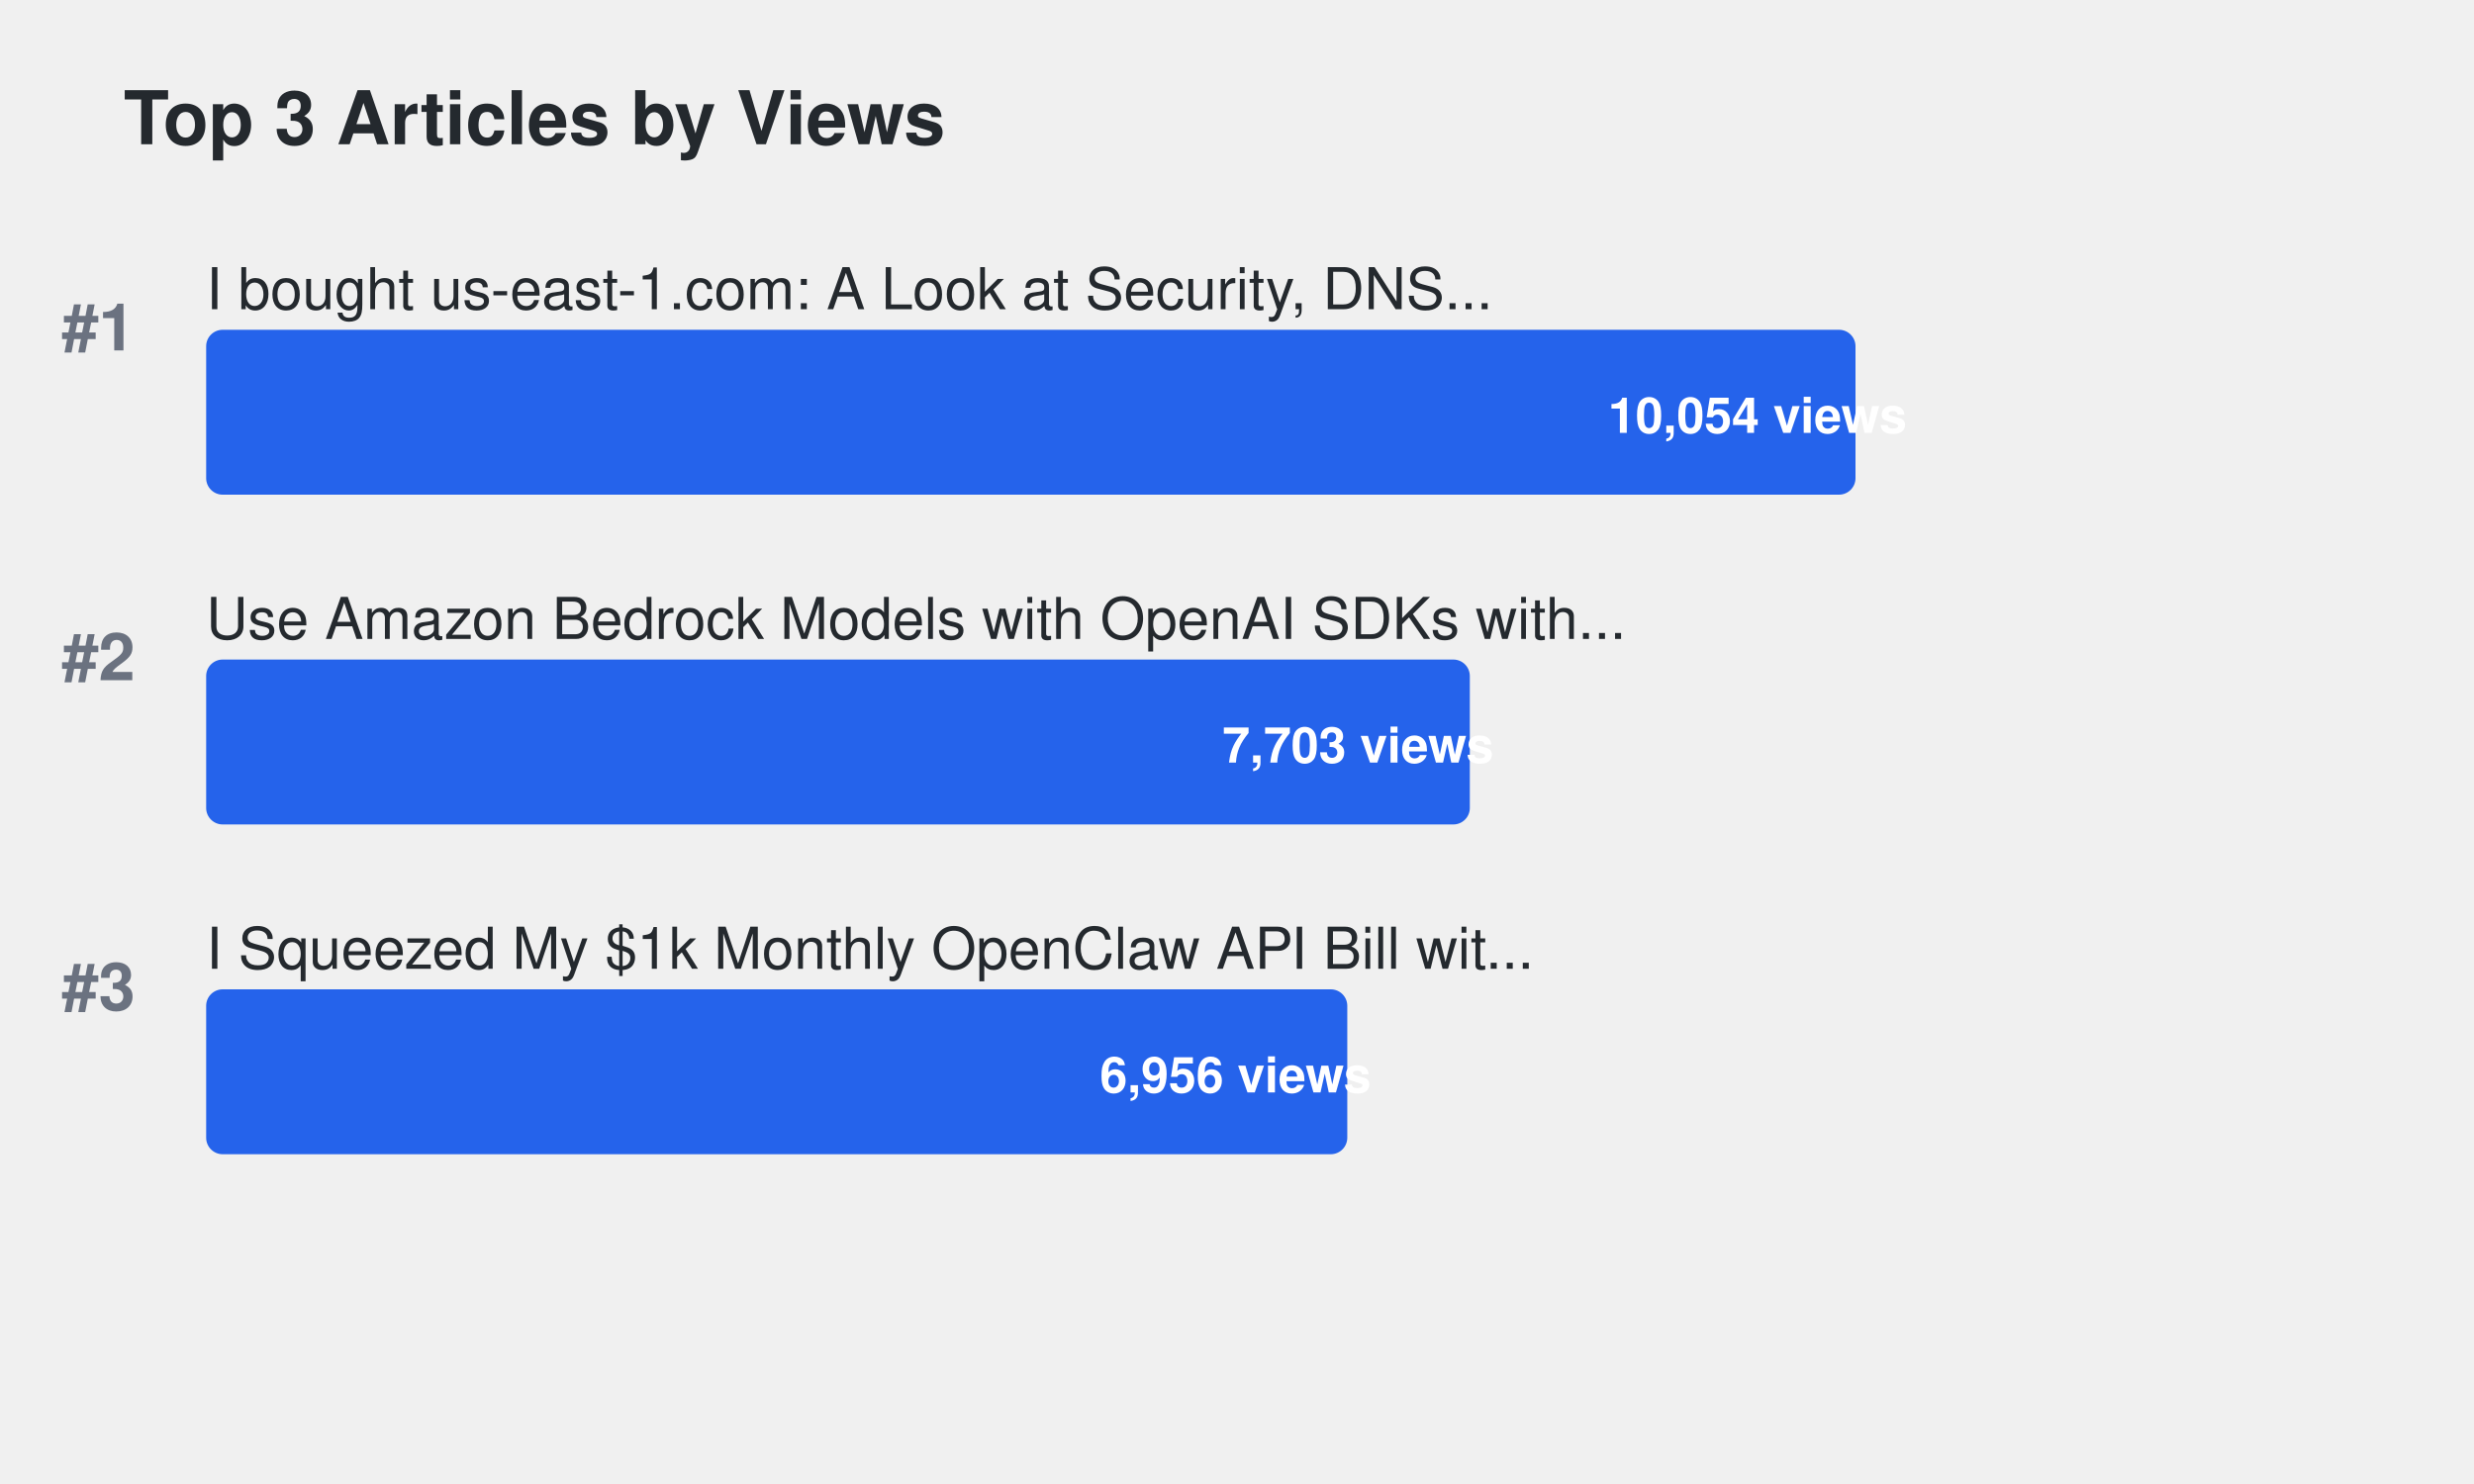
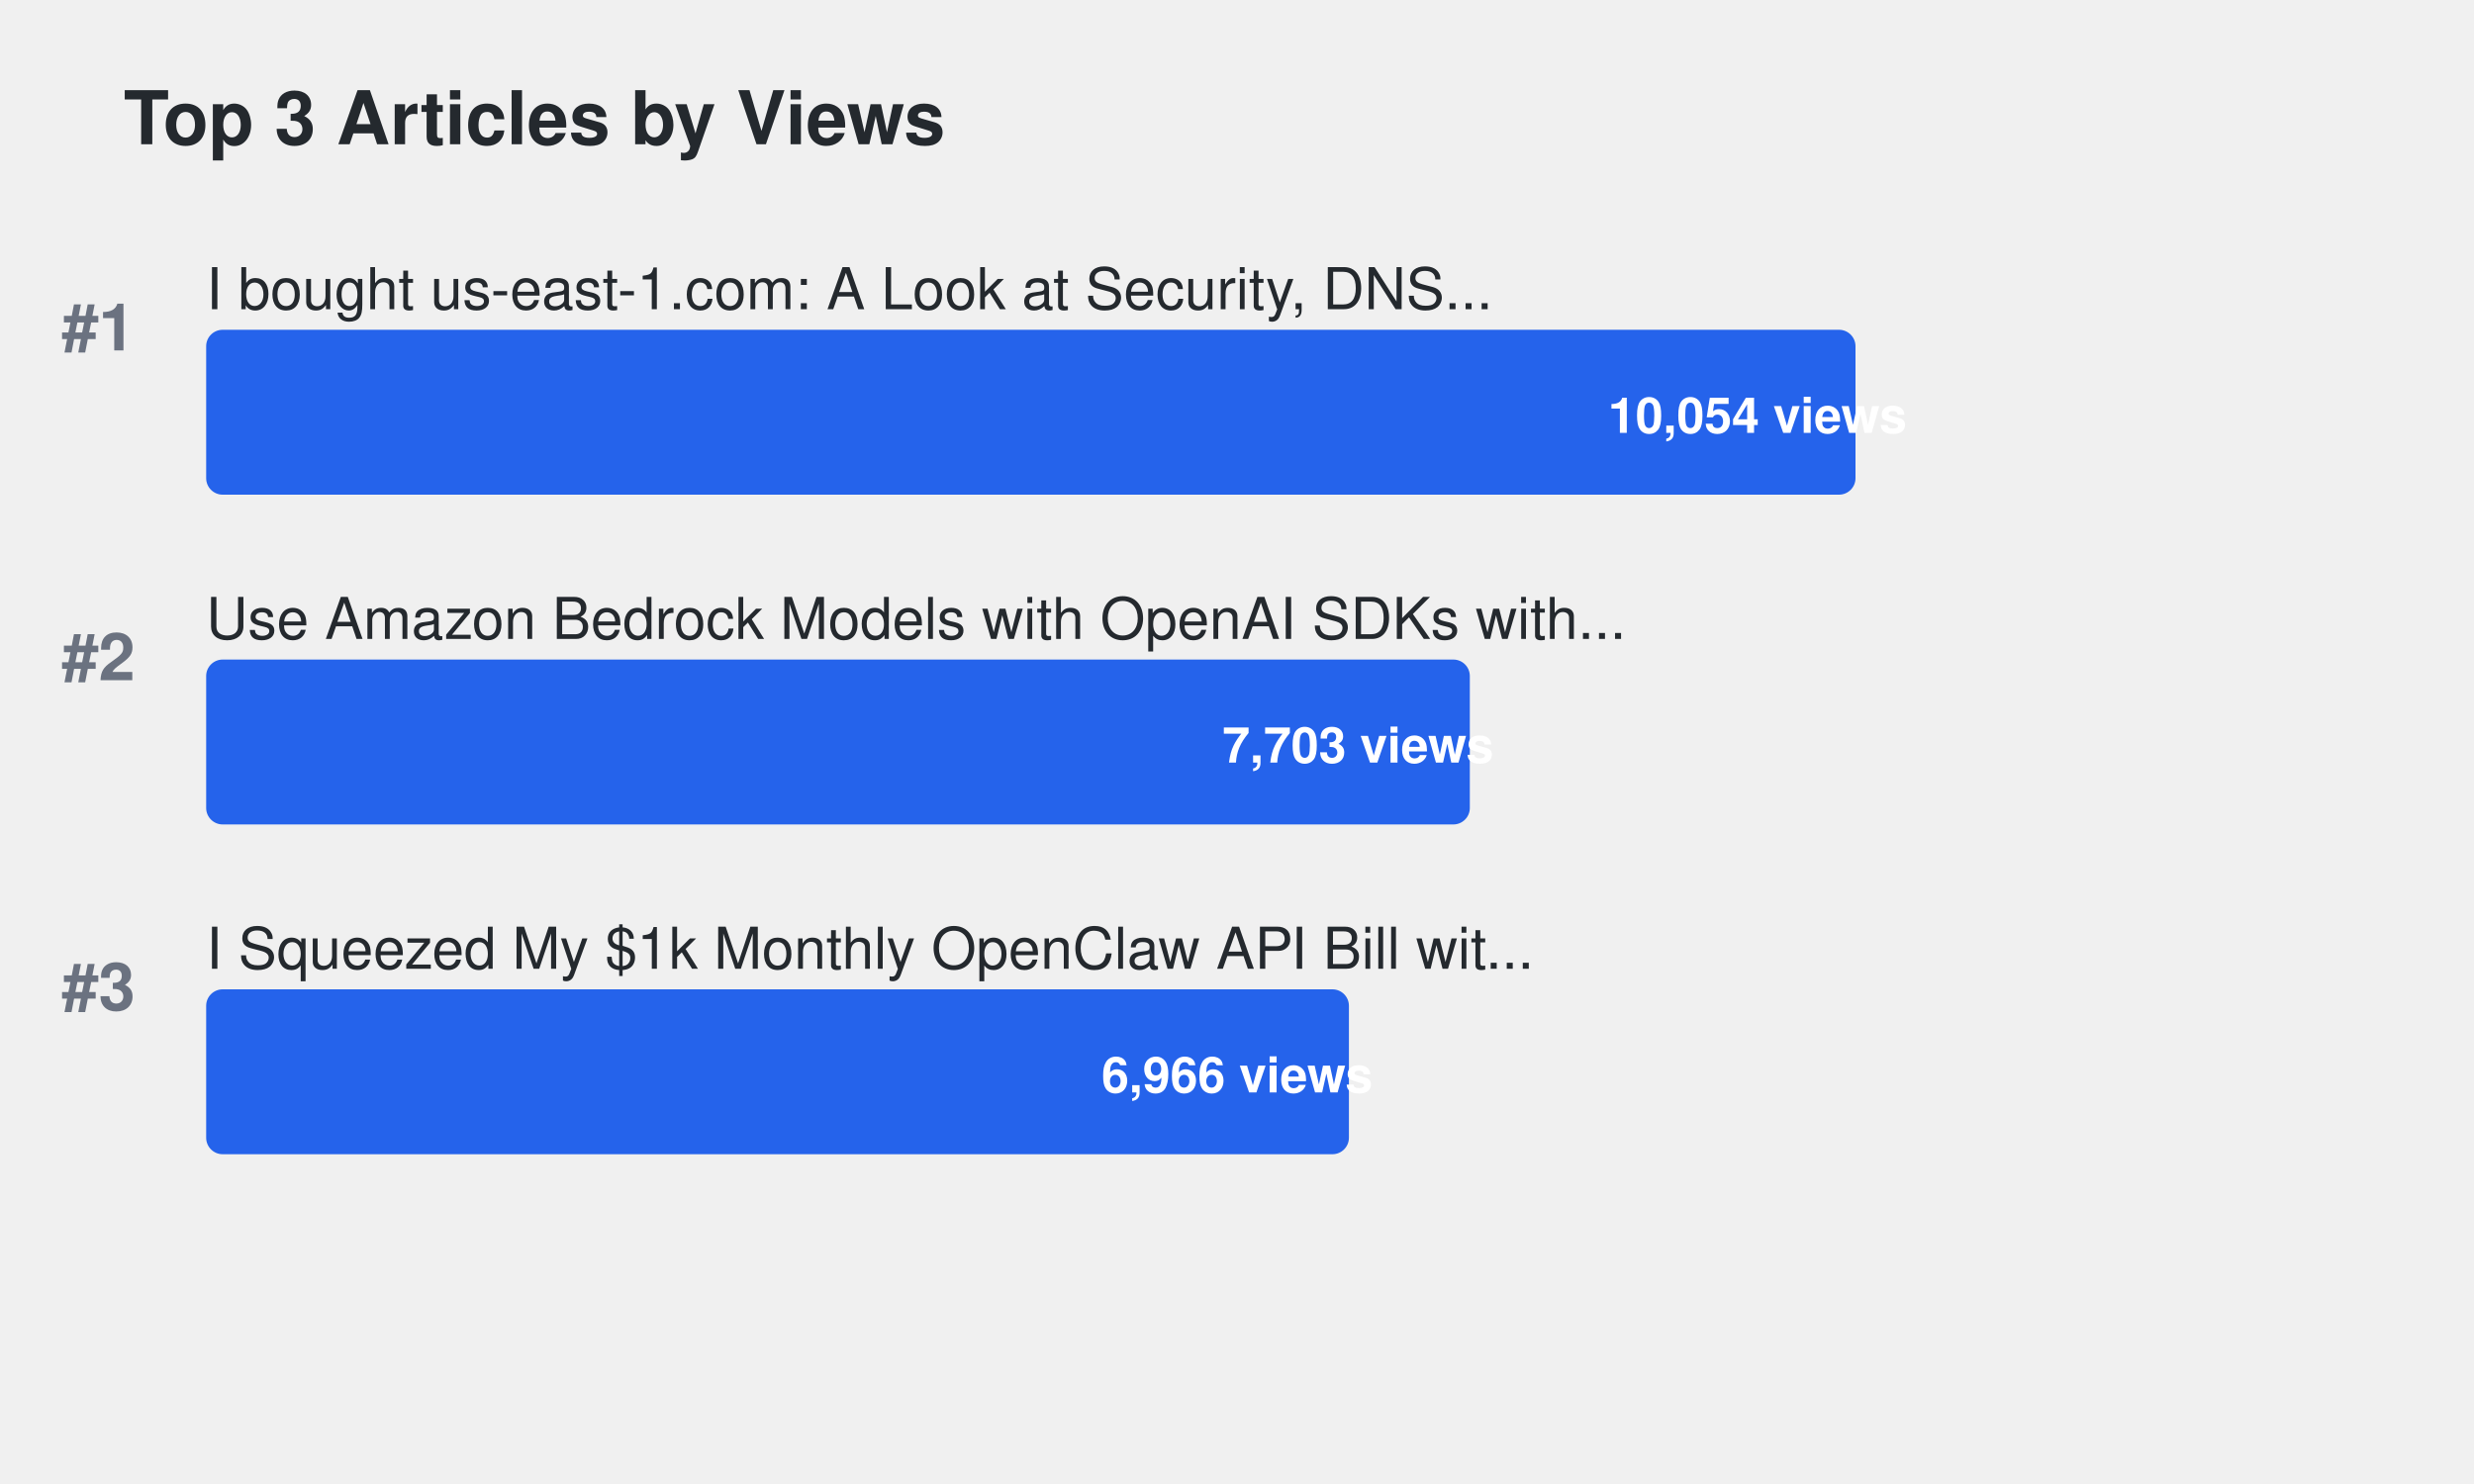
<svg xmlns="http://www.w3.org/2000/svg" width="600" height="360">
  <defs>
    <style>
.title { font-family: -apple-system, BlinkMacSystemFont, "Segoe UI", Helvetica, Arial, sans-serif; font-size: 18px; font-weight: 600; fill: #24292e; }
.article-title { font-family: -apple-system, BlinkMacSystemFont, "Segoe UI", Helvetica, Arial, sans-serif; font-size: 14px; font-weight: 500; fill: #24292e; }
.metric-value { font-family: -apple-system, BlinkMacSystemFont, "Segoe UI", Helvetica, Arial, sans-serif; font-size: 12px; font-weight: 600; fill: #ffffff; }
.rank { font-family: -apple-system, BlinkMacSystemFont, "Segoe UI", Helvetica, Arial, sans-serif; font-size: 16px; font-weight: 700; fill: #6b7280; }
.bar { rx: 4; ry: 4; }
.bar:hover { opacity: 0.8; cursor: pointer; }
a { text-decoration: none; }
a:hover .article-title { fill: #0969da; text-decoration: underline; }
a:hover .bar { opacity: 0.9; }
</style>
  </defs>
  <text x="30" y="35" class="title">Top 3 Articles by Views</text>
  <text x="15" y="85" class="rank">#1</text>
  <a href="https://dev.to/aws-builders/i-bought-us-east-1com-a-look-at-security-dns-traffic-and-protecting-aws-users-15ng" target="_blank">
    <text x="50" y="75" class="article-title">I bought us-east-1.com: A Look at Security, DNS...</text>
    <rect x="50" y="80" width="400.0" height="40" fill="#2563eb" class="bar">
</rect>
    <text x="390.0" y="105" class="metric-value" fill="#ffffff">10,054 views</text>
  </a>
  <text x="15" y="165" class="rank">#2</text>
  <a href="https://dev.to/aws-builders/use-amazon-bedrock-models-via-an-openai-api-compatible-serverless-endpoint-now-without-fixed-cost-5hf5" target="_blank">
    <text x="50" y="155" class="article-title">Use Amazon Bedrock Models with OpenAI SDKs with...</text>
    <rect x="50" y="160" width="306.465" height="40" fill="#2563eb" class="bar">
</rect>
    <text x="296.465" y="185" class="metric-value" fill="#ffffff">7,703 views</text>
  </a>
  <text x="15" y="245" class="rank">#3</text>
  <a href="https://dev.to/aws-builders/i-squeezed-my-1k-monthly-openclaw-api-bill-with-20month-in-aws-credits-heres-the-exact-setup-3gj4" target="_blank">
    <text x="50" y="235" class="article-title">I Squeezed My $1k Monthly OpenClaw API Bill wit...</text>
-     <rect x="50" y="240" width="276.746" height="40" fill="#2563eb" class="bar">
+     <rect x="50" y="240" width="277.143" height="40" fill="#2563eb" class="bar">
</rect>
-     <text x="266.746" y="265" class="metric-value" fill="#ffffff">6,956 views</text>
+     <text x="267.143" y="265" class="metric-value" fill="#ffffff">6,966 views</text>
  </a>
</svg>
